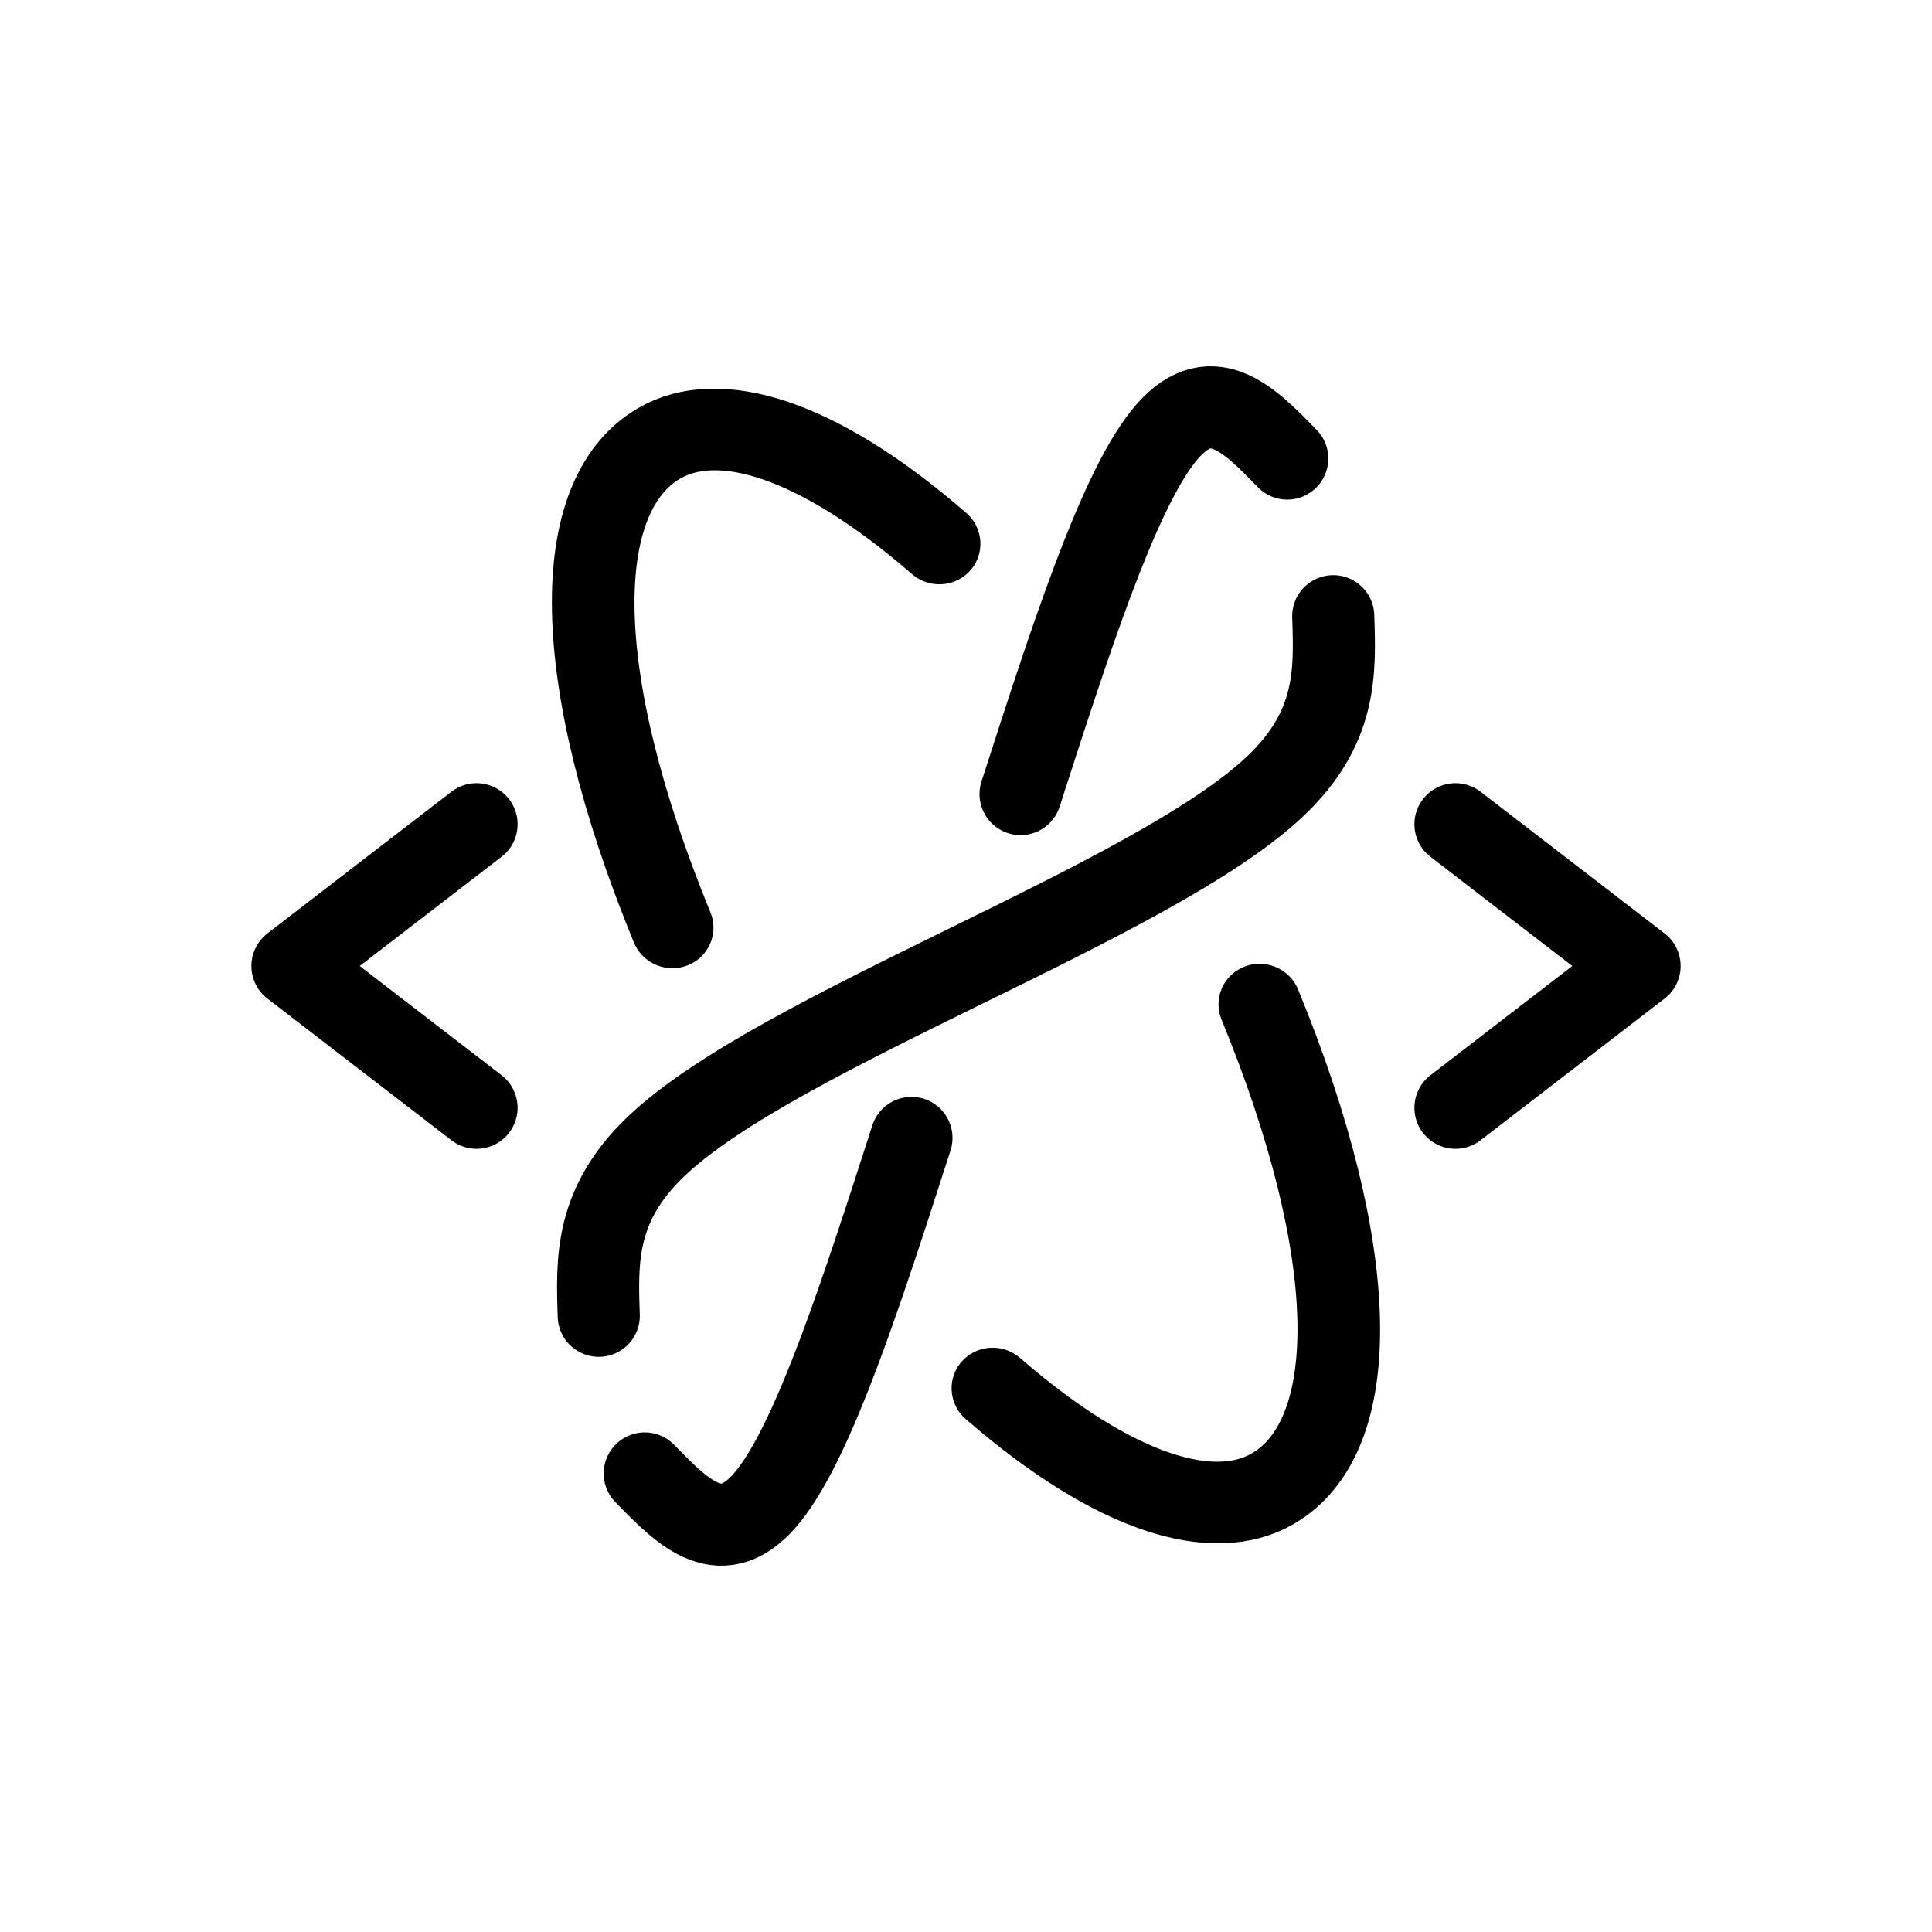
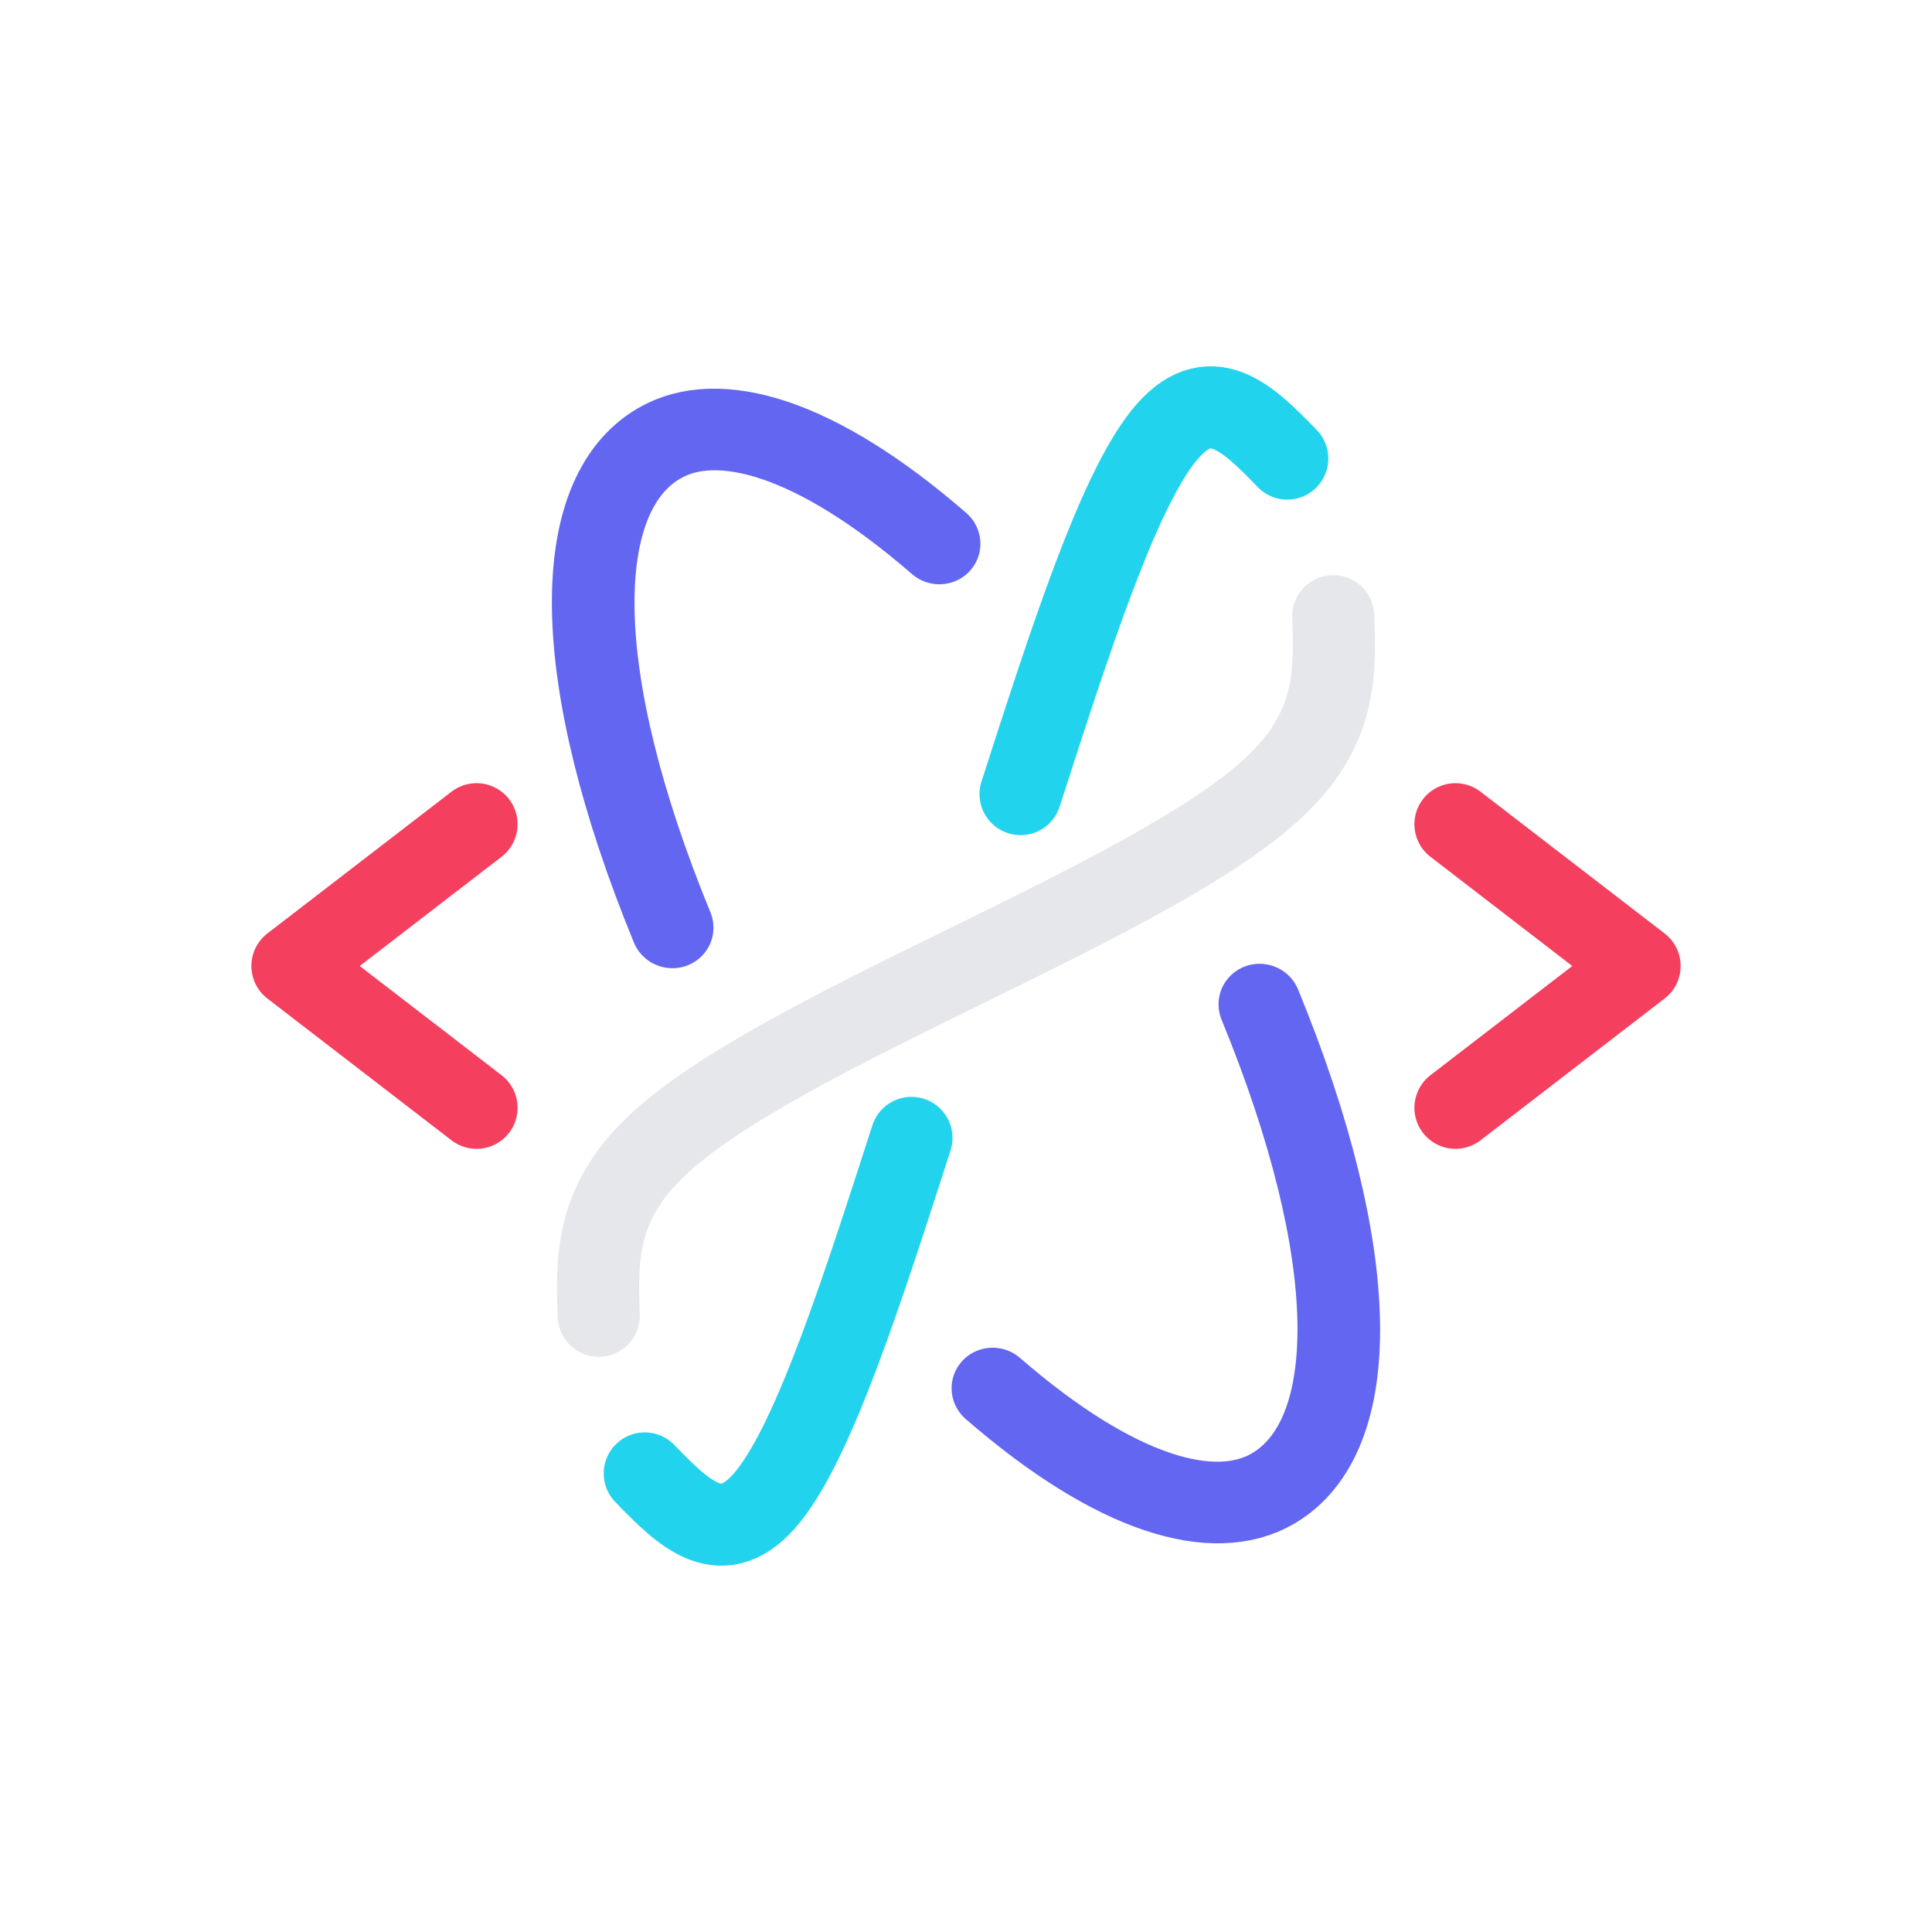
<svg xmlns="http://www.w3.org/2000/svg" width="400" height="400" viewBox="0 0 400 400" version="1.1" id="svg1">
  <style id="style21">
.measure-arrow
{
}
.measure-label
{

}
.measure-line
{
}</style>
  <defs id="defs1">
    </defs>
  <g id="layer3" style="display:none">
    <g id="path25" style="display:inline;opacity:1;stroke-width:15;stroke-dasharray:none">
      <path style="baseline-shift:baseline;display:inline;overflow:visible;fill:#0e1116;fill-opacity:1;stroke-width:15;stroke-linecap:round;stroke-linejoin:round;stroke-dasharray:none;enable-background:accumulate;stop-color:#000000;stop-opacity:1" d="m 282.129,118.422 c 0.16,14.67 0.174,31.309 -14.039,46.303 -14.213,14.994 -40.063,27.136 -65.984,39.641 -25.921,12.505 -51.316,25.083 -63.16,37.578 -11.844,12.495 -11.541,24.859 -11.381,39.529 0.03,2.677 -2.116,4.871 -4.793,4.9 -2.678,0.03 -4.872,-2.117 -4.9,-4.795 -0.16,-14.67 -0.174,-31.309 14.039,-46.303 14.213,-14.994 40.063,-27.136 65.984,-39.641 25.921,-12.505 51.316,-25.083 63.16,-37.578 11.844,-12.495 11.541,-24.859 11.381,-39.529 -0.03,-2.677 2.116,-4.871 4.793,-4.9 2.678,-0.03 4.872,2.117 4.9,4.795 z" id="path7" />
      <g id="g3" style="stroke-width:15;stroke-dasharray:none">
        <g id="path3" style="opacity:1;stroke-width:15;stroke-dasharray:none">
          <path style="baseline-shift:baseline;display:inline;overflow:visible;fill:#0e1116;fill-opacity:1;fill-rule:evenodd;stroke-width:15;stroke-dasharray:none;enable-background:accumulate;stop-color:#000000;stop-opacity:1" d="m 277.128,104.492 12.346,20.83 -24.234,0.265 z m -154.257,191.017 -12.346,-20.83 24.234,-0.265 z" id="path4" />
          <path style="baseline-shift:baseline;display:inline;overflow:visible;fill:#0e1116;fill-opacity:1;fill-rule:evenodd;stroke-width:15;stroke-dasharray:none;enable-background:accumulate;stop-color:#000000;stop-opacity:1" d="m 277.094,101.264 -14.635,25.969 29.834,-0.326 z m 0.07,6.455 9.492,16.018 -18.633,0.203 z m -154.258,191.018 14.635,-25.969 -29.834,0.326 z m -0.07,-6.455 -9.492,-16.018 18.633,-0.203 z" id="path5" />
        </g>
      </g>
    </g>
    <path style="display:inline;opacity:1;fill:none;stroke:#ffd700;stroke-width:12.388;stroke-linecap:round;stroke-linejoin:round;stroke-dasharray:none;stroke-dashoffset:0;stroke-opacity:1" d="M 44.731,105.007 V 309.629 M 198.551,105.007 V 309.629" id="path9" transform="matrix(1,0,0,1.466129,78.35895,-108.6923)" />
  </g>
  <g id="layer2" style="display:none;stroke-width:17;stroke-dasharray:none">
    <ellipse style="display:inline;fill:none;stroke:#ff5900;stroke-width:17.001;stroke-dasharray:none;stroke-opacity:1" id="ellipse11" cy="201.43" cx="201.441" rx="50.604" ry="125.477" transform="matrix(-0.00707215,0.999975,0.9999746,-0.00713038,0,0)" />
    <ellipse style="display:inline;fill:none;fill-opacity:1;stroke:#ff5900;stroke-width:17;stroke-dasharray:none;stroke-opacity:1" id="path11" transform="rotate(30)" ry="125" rx="50" cy="73.205" cx="273.205" />
    <path id="path12" style="display:inline;fill:none;stroke:#ff5900;stroke-width:17.001;stroke-dasharray:none;stroke-opacity:1" transform="matrix(-0.8695398,0.4938628,0.5061624,0.8624382,0,0)" d="M -20.658,272.708 A 50.604,125.477 0 0 1 -71.262,398.185 50.604,125.477 0 0 1 -121.866,272.708 50.604,125.477 0 0 1 -71.262,147.231 50.604,125.477 0 0 1 -20.658,272.708 Z" />
  </g>
  <g id="layer1" style="display:inline;stroke-width:17;stroke-dasharray:none">
-     <path style="display:inline;fill:none;stroke:#000000;stroke-width:17;stroke-linecap:round;stroke-linejoin:miter;stroke-dasharray:none;stroke-opacity:1" d="M 98.662,170.649 60.545,200 M 98.662,229.351 60.545,200 M 301.338,170.649 339.455,200 M 301.338,229.351 339.455,200" id="path6" />
-     <path id="path11-8" style="display:inline;fill:none;stroke:#000000;stroke-width:17.001;stroke-linecap:round;stroke-dasharray:none" transform="matrix(-0.8695398,0.4938628,0.5061624,0.8624382,0,0)" d="m -110.74,193.882 c 10.821,-31.906 25.424,-46.782 39.478,-46.651 21.622,0.202 40.541,32.891 48.429,88.477 m -8.951,115.825 c -10.821,31.906 -25.424,46.782 -39.478,46.651 -21.622,-0.202 -40.541,-32.891 -48.429,-88.477" />
-     <path style="fill:none;fill-opacity:1;stroke:#000000;stroke-width:17;stroke-linecap:round;stroke-linejoin:round;stroke-dasharray:none;stroke-opacity:1" d="m 276.033,127.579 c 0.392,11.511 0.784,23.021 -11.888,35.091 -12.672,12.07 -38.409,24.7 -64.145,37.329 m -76.033,72.421 c -0.392,-11.511 -0.784,-23.021 11.888,-35.091 12.672,-12.07 38.409,-24.7 64.145,-37.329" id="path2" />
-     <path style="display:inline;fill:none;fill-opacity:1;stroke:#000000;stroke-width:17;stroke-linecap:round;stroke-linejoin:round;stroke-dasharray:none;stroke-opacity:1" d="m 211.296,164.406 c 10.185,-31.61 19.995,-62.054 29.537,-74.059 9.542,-12.005 17.644,-3.672 25.678,4.59 M 188.704,235.594 c -10.185,31.61 -19.995,62.054 -29.537,74.059 -9.542,12.005 -17.644,3.672 -25.678,-4.59" id="path1" />
+     <path style="display:inline;fill:none;stroke:#f43f5e;stroke-width:17;stroke-linecap:round;stroke-linejoin:miter;stroke-dasharray:none;stroke-opacity:1" d="M 98.662,170.649 60.545,200 M 98.662,229.351 60.545,200 M 301.338,170.649 339.455,200 M 301.338,229.351 339.455,200" id="path6" />
+     <path id="path11-8" style="display:inline;fill:none;stroke:#6366f1;stroke-width:17.001;stroke-linecap:round;stroke-dasharray:none;stroke-opacity:1" transform="matrix(-0.8695398,0.4938628,0.5061624,0.8624382,0,0)" d="m -110.74,193.882 c 10.821,-31.906 25.424,-46.782 39.478,-46.651 21.622,0.202 40.541,32.891 48.429,88.477 m -8.951,115.825 c -10.821,31.906 -25.424,46.782 -39.478,46.651 -21.622,-0.202 -40.541,-32.891 -48.429,-88.477" />
+     <path style="fill:none;fill-opacity:1;stroke:#e5e7eb;stroke-width:17;stroke-linecap:round;stroke-linejoin:round;stroke-dasharray:none;stroke-opacity:1" d="m 276.033,127.579 c 0.392,11.511 0.784,23.021 -11.888,35.091 -12.672,12.07 -38.409,24.7 -64.145,37.329 m -76.033,72.421 c -0.392,-11.511 -0.784,-23.021 11.888,-35.091 12.672,-12.07 38.409,-24.7 64.145,-37.329" id="path2" />
+     <path style="display:inline;fill:none;fill-opacity:1;stroke:#22d3ee;stroke-width:17;stroke-linecap:round;stroke-linejoin:round;stroke-dasharray:none;stroke-opacity:1" d="m 211.296,164.406 c 10.185,-31.61 19.995,-62.054 29.537,-74.059 9.542,-12.005 17.644,-3.672 25.678,4.59 M 188.704,235.594 c -10.185,31.61 -19.995,62.054 -29.537,74.059 -9.542,12.005 -17.644,3.672 -25.678,-4.59" id="path1" />
  </g>
</svg>
